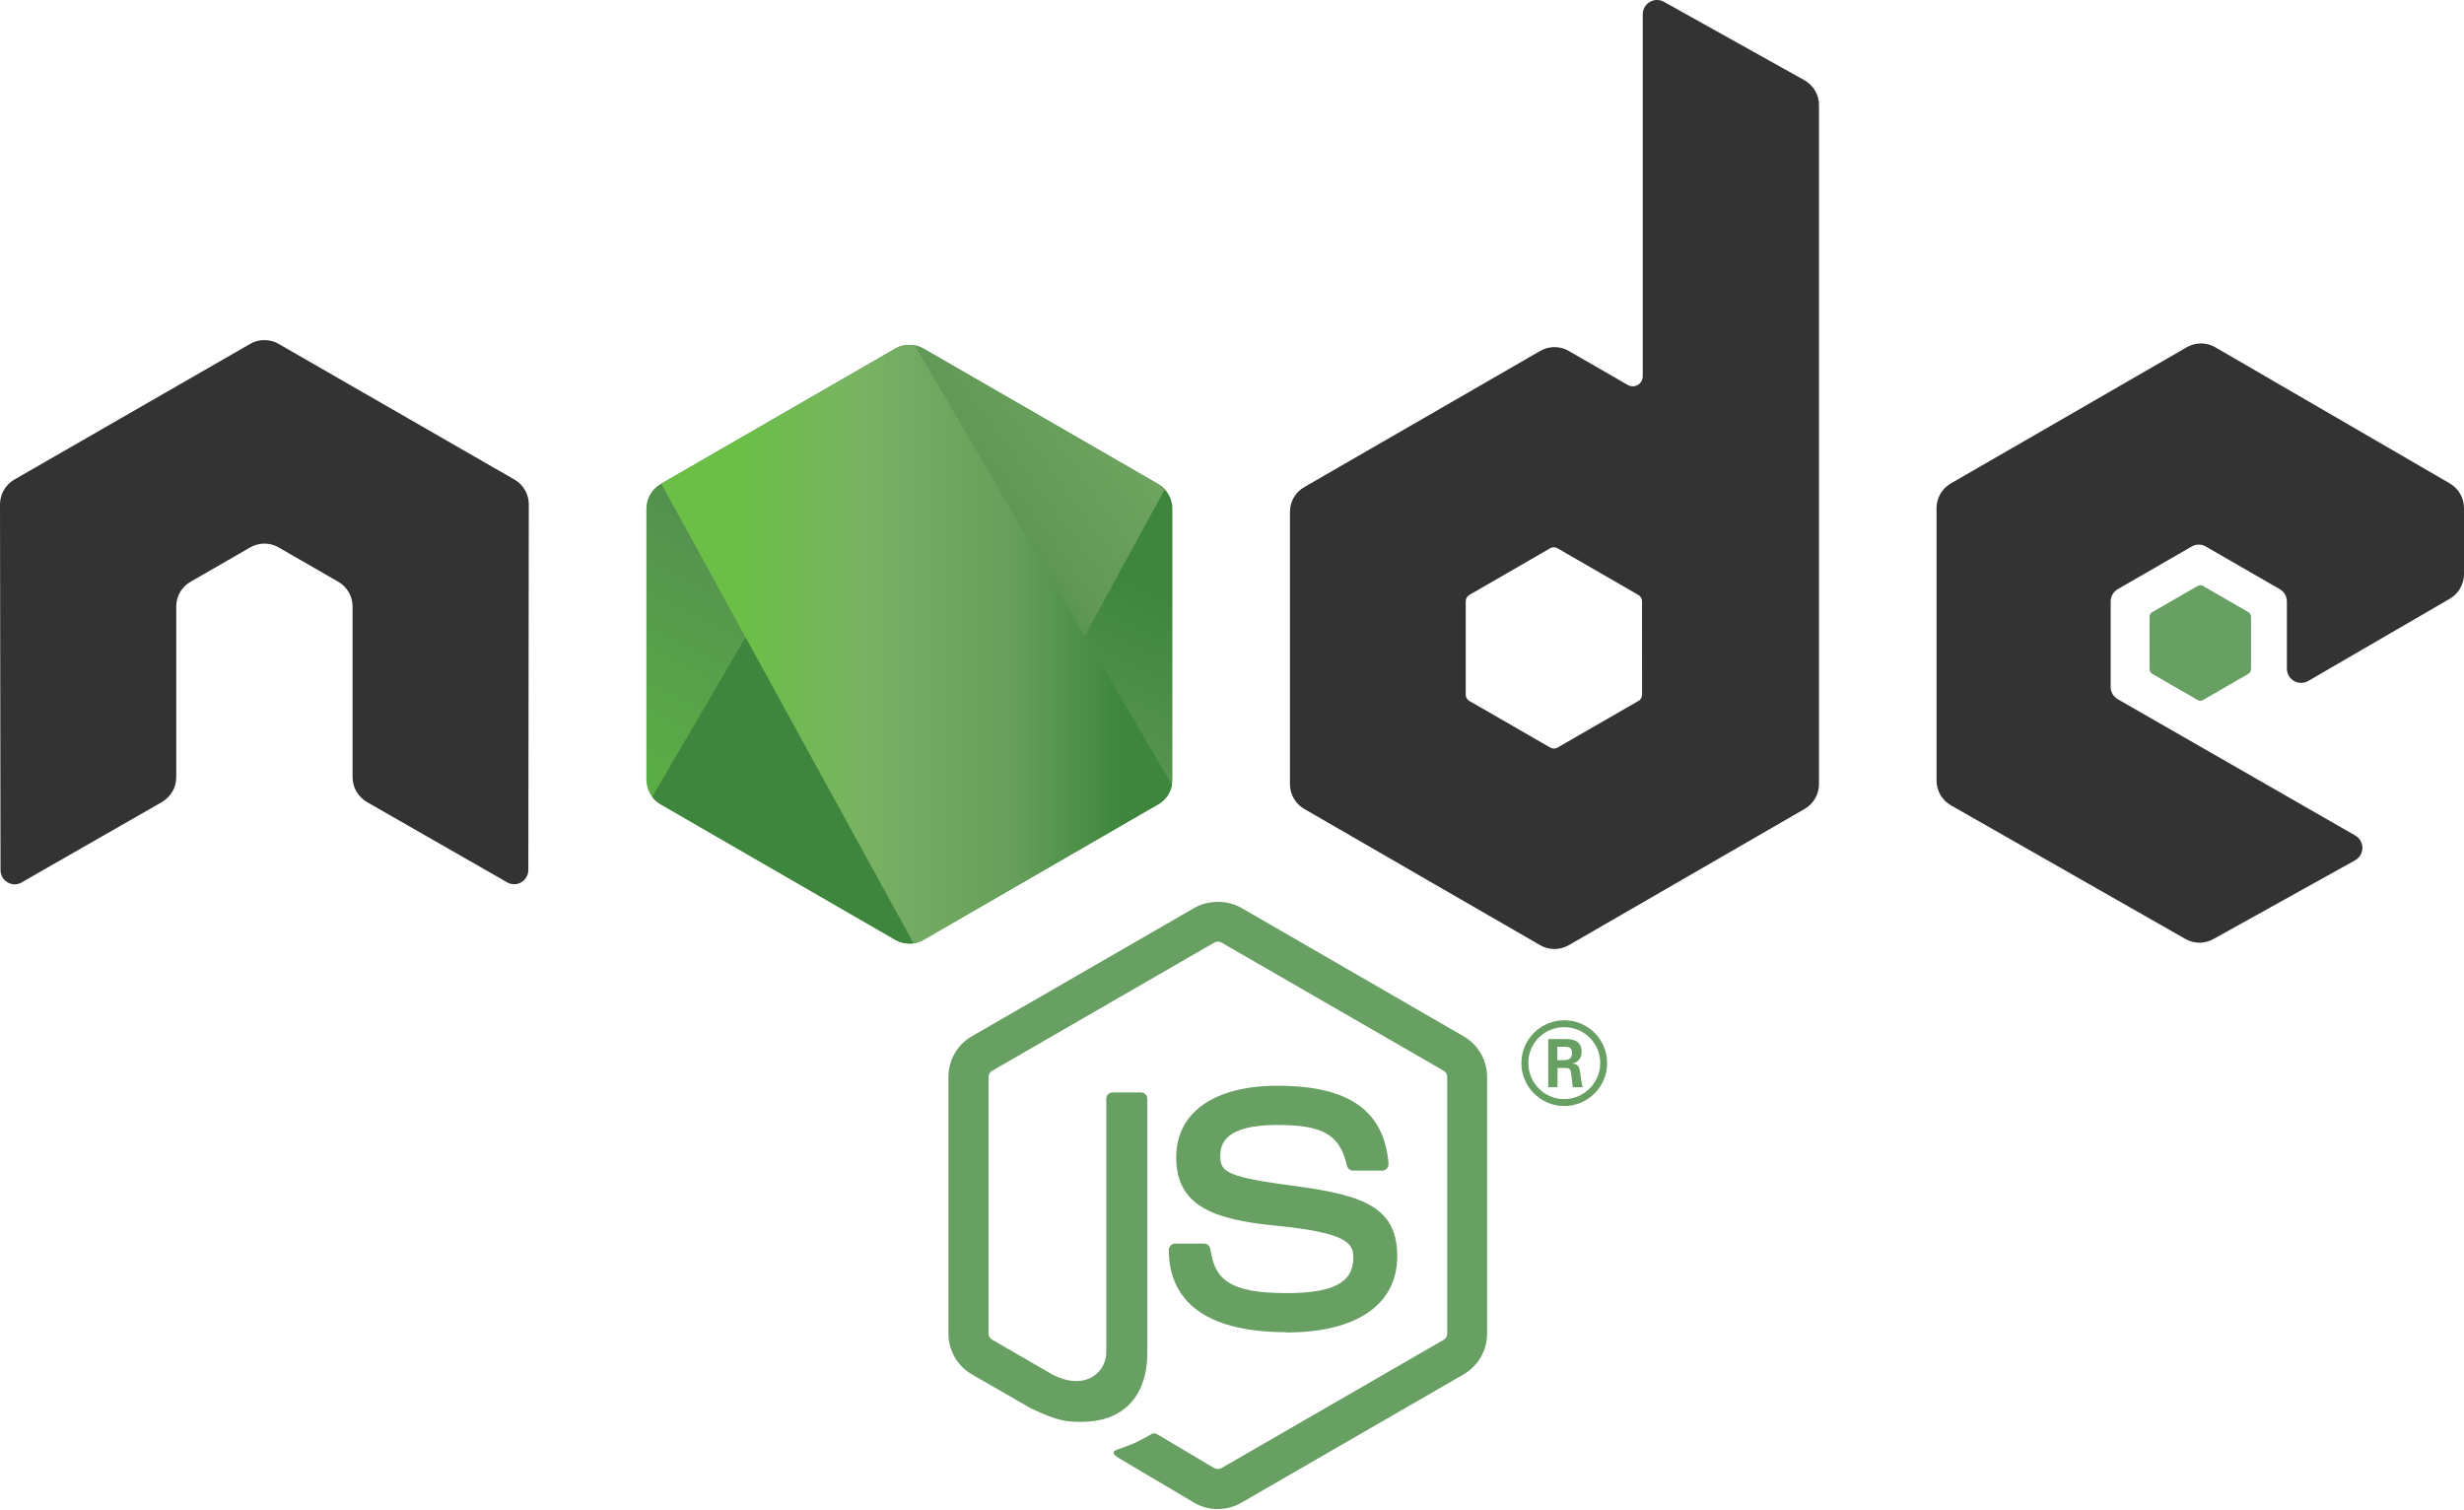
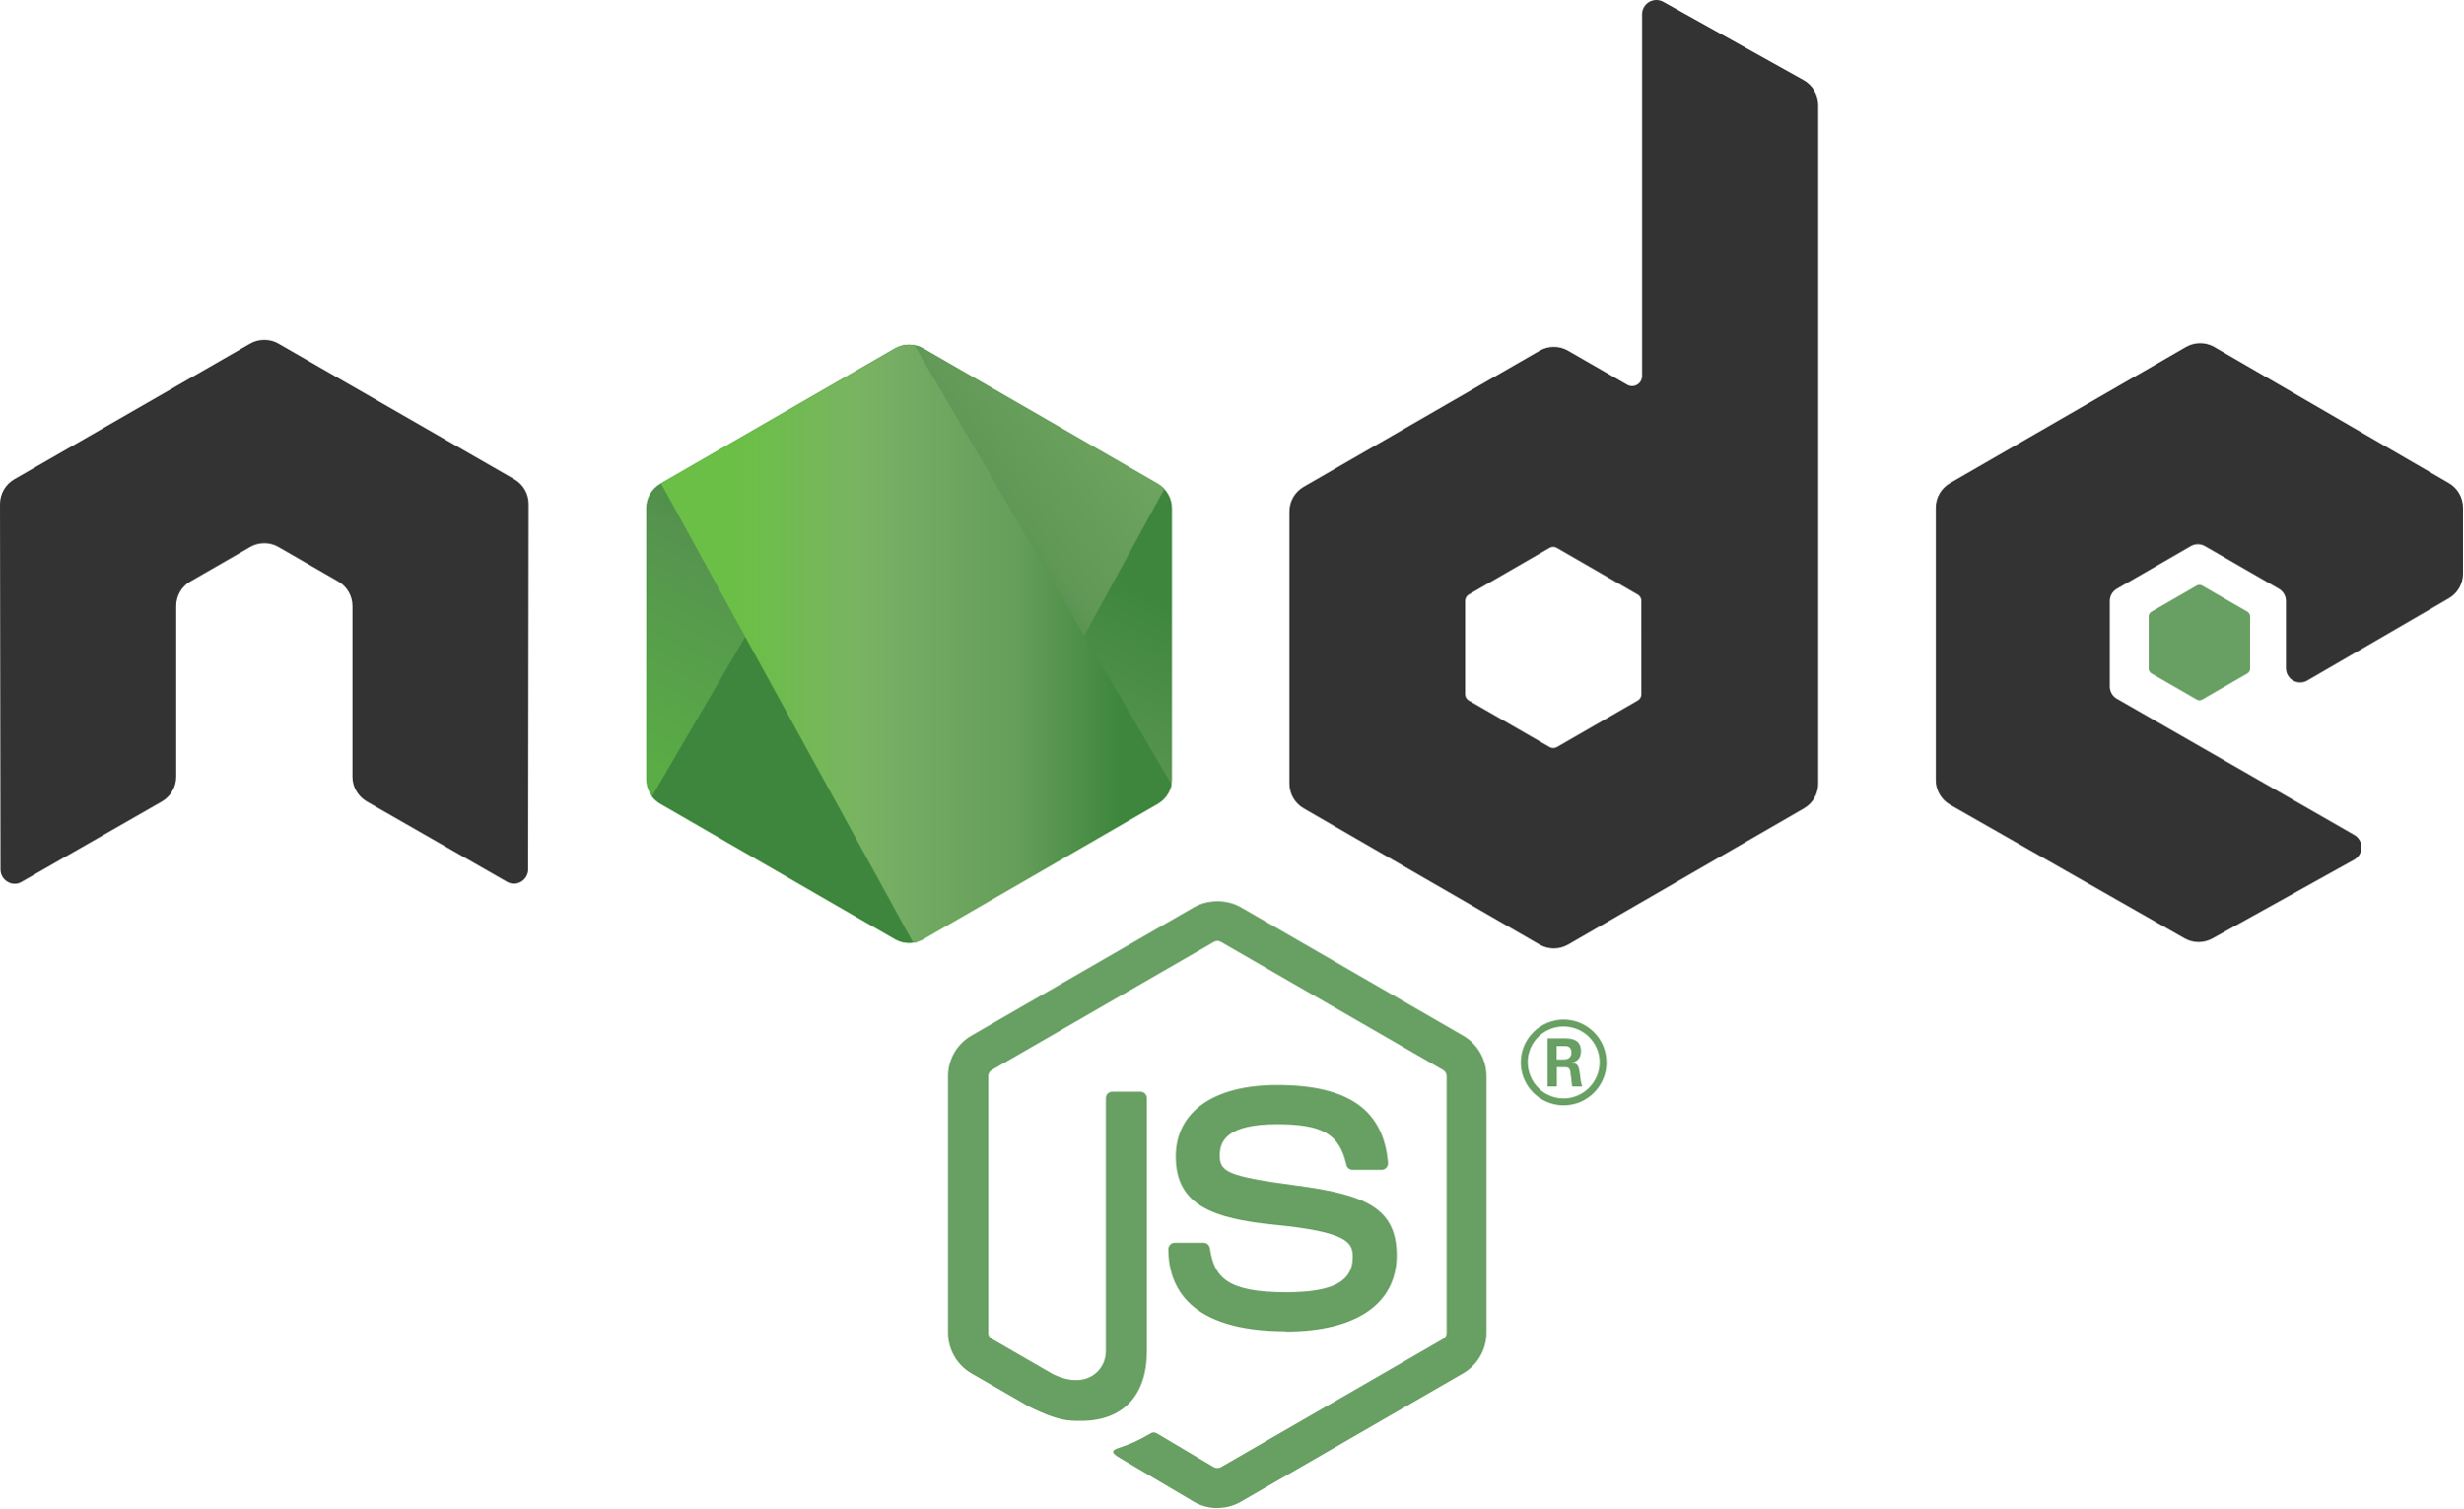
- <svg xmlns="http://www.w3.org/2000/svg" width="589.827" height="361.238" version="1.2" viewBox="0 0 442.37 270.929">
+ <svg xmlns="http://www.w3.org/2000/svg" width="589.83" height="361.24" version="1.2" viewBox="0 0 442.37 270.929">
  <defs>
    <clipPath id="a">
      <path d="M239.03 226.605l-42.13 24.317c-1.578.91-2.546 2.59-2.546 4.406v48.668c0 1.817.968 3.496 2.546 4.406l42.133 24.336c1.575.907 3.517.907 5.09 0l42.126-24.336c1.57-.91 2.54-2.59 2.54-4.406v-48.668c0-1.816-.97-3.496-2.55-4.406l-42.12-24.317c-.79-.453-1.67-.68-2.55-.68-.88 0-1.76.227-2.55.68" />
    </clipPath>
-     <linearGradient id="b" x1="-.348" x2="1.251" gradientTransform="rotate(116.114 53.1 202.97) scale(86.48)" gradientUnits="userSpaceOnUse">
-       <stop offset=".3" stop-color="#3E863D" />
-       <stop offset=".5" stop-color="#55934F" />
-       <stop offset=".8" stop-color="#5AAD45" />
+     <linearGradient id="b" x1="-.348" x2="1.251" gradientTransform="rotate(116.11 53.1 202.97) scale(86.48)" gradientUnits="userSpaceOnUse">
+       <stop stop-color="#3E863D" offset=".3" />
+       <stop stop-color="#55934F" offset=".5" />
+       <stop stop-color="#5AAD45" offset=".8" />
    </linearGradient>
    <clipPath id="c">
      <path d="M195.398 307.086c.403.523.907.976 1.5 1.316l36.14 20.875 6.02 3.46c.9.52 1.926.74 2.934.665.336-.027.672-.09 1-.183l44.434-81.36c-.34-.37-.738-.68-1.184-.94l-27.586-15.93-14.582-8.39c-.414-.24-.863-.41-1.32-.53zm0 0" />
    </clipPath>
-     <linearGradient id="d" x1="-.456" x2=".582" gradientTransform="rotate(-36.46 550.846 -214.337) scale(132.798)" gradientUnits="userSpaceOnUse">
-       <stop offset=".57" stop-color="#3E863D" />
-       <stop offset=".72" stop-color="#619857" />
-       <stop offset="1" stop-color="#76AC64" />
+     <linearGradient id="d" x1="-.456" x2=".582" gradientTransform="rotate(-36.46 550.85 -214.34) scale(132.8)" gradientUnits="userSpaceOnUse">
+       <stop stop-color="#3E863D" offset=".57" />
+       <stop stop-color="#619857" offset=".72" />
+       <stop stop-color="#76AC64" offset="1" />
    </linearGradient>
    <clipPath id="e">
      <path d="M241.066 225.953c-.707.07-1.398.29-2.035.652l-42.01 24.247 45.3 82.51c.63-.09 1.25-.3 1.81-.624l42.13-24.336c1.3-.754 2.19-2.03 2.46-3.476l-46.18-78.89c-.34-.067-.68-.102-1.03-.102-.14 0-.28.007-.42.02" />
    </clipPath>
-     <linearGradient id="f" x1=".043" x2=".984" gradientTransform="translate(192.862 279.652) scale(97.417)" gradientUnits="userSpaceOnUse">
-       <stop offset=".16" stop-color="#6BBF47" />
-       <stop offset=".38" stop-color="#79B461" />
-       <stop offset=".47" stop-color="#75AC64" />
-       <stop offset=".7" stop-color="#659E5A" />
-       <stop offset=".9" stop-color="#3E863D" />
+     <linearGradient id="f" x1=".043" x2=".984" gradientTransform="translate(192.86 279.65) scale(97.417)" gradientUnits="userSpaceOnUse">
+       <stop stop-color="#6BBF47" offset=".16" />
+       <stop stop-color="#79B461" offset=".38" />
+       <stop stop-color="#75AC64" offset=".47" />
+       <stop stop-color="#659E5A" offset=".7" />
+       <stop stop-color="#3E863D" offset=".9" />
    </linearGradient>
  </defs>
-   <path fill="#689f63" d="M218.647 270.93c-1.46 0-2.91-.383-4.19-1.12l-13.337-7.896c-1.992-1.114-1.02-1.508-.363-1.735 2.656-.93 3.195-1.14 6.03-2.75.298-.17.688-.11.993.07l10.246 6.08c.37.2.895.2 1.238 0l39.95-23.06c.37-.21.61-.64.61-1.08v-46.1c0-.46-.24-.87-.618-1.1l-39.934-23.04c-.37-.22-.86-.22-1.23 0l-39.926 23.04c-.387.22-.633.65-.633 1.09v46.1c0 .44.24.86.62 1.07l10.94 6.32c5.94 2.97 9.57-.53 9.57-4.05v-45.5c0-.65.51-1.15 1.16-1.15h5.06c.63 0 1.15.5 1.15 1.15v45.52c0 7.92-4.32 12.47-11.83 12.47-2.31 0-4.13 0-9.21-2.5l-10.48-6.04c-2.59-1.5-4.19-4.3-4.19-7.29v-46.1c0-3 1.6-5.8 4.19-7.28l39.99-23.07c2.53-1.43 5.89-1.43 8.4 0l39.94 23.08c2.58 1.49 4.19 4.28 4.19 7.28v46.1c0 2.99-1.61 5.78-4.19 7.28l-39.94 23.07c-1.28.74-2.73 1.12-4.21 1.12" />
-   <path fill="#689f63" d="M230.987 239.164c-17.48 0-21.145-8.024-21.145-14.754 0-.64.516-1.15 1.157-1.15h5.16c.57 0 1.05.415 1.14.978.78 5.258 3.1 7.91 13.67 7.91 8.42 0 12-1.902 12-6.367 0-2.57-1.02-4.48-14.1-5.76-10.94-1.08-17.7-3.49-17.7-12.24 0-8.06 6.8-12.86 18.19-12.86 12.79 0 19.13 4.44 19.93 13.98.03.33-.09.65-.31.89-.22.23-.53.37-.85.37h-5.19c-.54 0-1.01-.38-1.12-.9-1.25-5.53-4.27-7.3-12.48-7.3-9.19 0-10.26 3.2-10.26 5.6 0 2.91 1.26 3.76 13.66 5.4 12.28 1.63 18.11 3.93 18.11 12.56 0 8.7-7.26 13.69-19.92 13.69m48.66-48.89h1.34c1.1 0 1.31-.77 1.31-1.22 0-1.18-.81-1.18-1.26-1.18h-1.38zm-1.63-3.78h2.97c1.02 0 3.02 0 3.02 2.28 0 1.59-1.02 1.92-1.63 2.12 1.19.08 1.27.86 1.43 1.96.08.69.21 1.88.45 2.28h-1.83c-.05-.4-.33-2.6-.33-2.72-.12-.49-.29-.73-.9-.73h-1.51v3.46h-1.67zm-3.57 4.3c0 3.58 2.89 6.48 6.44 6.48 3.58 0 6.47-2.96 6.47-6.48 0-3.59-2.93-6.44-6.48-6.44-3.5 0-6.44 2.81-6.44 6.43m14.16.03c0 4.24-3.47 7.7-7.7 7.7-4.2 0-7.7-3.42-7.7-7.7 0-4.36 3.58-7.7 7.7-7.7 4.15 0 7.69 3.35 7.69 7.7" />
-   <path fill="#333" fill-rule="evenodd" d="M94.936 90.55c0-1.84-.97-3.53-2.558-4.445l-42.356-24.37c-.715-.42-1.516-.64-2.328-.67h-.438c-.812.03-1.613.25-2.34.67L2.562 86.105C.984 87.025 0 88.715 0 90.555l.093 65.64c0 .91.47 1.76 1.27 2.21.78.48 1.76.48 2.54 0l25.18-14.42c1.59-.946 2.56-2.618 2.56-4.44V108.88c0-1.83.97-3.52 2.555-4.43l10.72-6.174c.796-.46 1.67-.688 2.56-.688.876 0 1.77.226 2.544.687l10.715 6.172c1.586.91 2.56 2.6 2.56 4.43v30.663c0 1.82.983 3.5 2.565 4.44l25.164 14.41c.79.47 1.773.47 2.56 0 .776-.45 1.268-1.3 1.268-2.21zm199.868 34.176c0 .457-.243.88-.64 1.106l-14.548 8.386c-.395.227-.883.227-1.277 0l-14.55-8.386c-.4-.227-.64-.65-.64-1.106V107.93c0-.458.24-.88.63-1.11l14.54-8.4c.4-.23.89-.23 1.29 0l14.55 8.4c.4.23.64.652.64 1.11zM298.734.324c-.794-.442-1.76-.43-2.544.027-.78.46-1.262 1.3-1.262 2.21v65c0 .64-.34 1.23-.894 1.55-.55.32-1.235.32-1.79 0L281.634 63c-1.58-.914-3.526-.914-5.112 0l-42.37 24.453c-1.583.91-2.56 2.6-2.56 4.42v48.92c0 1.83.977 3.51 2.56 4.43l42.37 24.47c1.582.91 3.53.91 5.117 0l42.37-24.48c1.58-.92 2.56-2.6 2.56-4.43V18.863c0-1.856-1.01-3.563-2.63-4.47zm141.093 107.164c1.574-.914 2.543-2.602 2.543-4.422V91.21c0-1.824-.97-3.507-2.547-4.425l-42.1-24.44c-1.59-.92-3.54-.92-5.13 0l-42.36 24.45c-1.59.92-2.56 2.6-2.56 4.43v48.9c0 1.84.99 3.54 2.58 4.45l42.09 23.99c1.55.89 3.45.9 5.02.03l25.46-14.15c.8-.45 1.31-1.3 1.31-2.22 0-.92-.49-1.78-1.29-2.23l-42.62-24.46c-.8-.45-1.29-1.3-1.29-2.21v-15.34c0-.916.48-1.76 1.28-2.216l13.26-7.65c.79-.46 1.76-.46 2.55 0l13.27 7.65c.79.45 1.28 1.3 1.28 2.21v12.06c0 .91.49 1.76 1.28 2.22.79.45 1.77.45 2.56-.01zm0 0" />
-   <path fill="#689f63" fill-rule="evenodd" d="M394.538 105.2c.3-.177.676-.177.98 0l8.13 4.69c.304.176.49.5.49.85v9.39c0 .35-.186.674-.49.85l-8.13 4.69c-.304.177-.68.177-.98 0l-8.125-4.69c-.31-.176-.5-.5-.5-.85v-9.39c0-.35.18-.674.49-.85zm0 0" />
-   <g clip-path="url(#a)" transform="translate(-78.306 -164.016)">
-     <path fill="url(#b)" d="M331.363 246.793l-118.715-58.19-60.87 124.174L270.49 370.97zm0 0" />
+   <path d="M218.647 270.93c-1.46 0-2.91-.383-4.19-1.12l-13.337-7.896c-1.992-1.114-1.02-1.508-.363-1.735 2.656-.93 3.195-1.14 6.03-2.75.298-.17.688-.11.993.07l10.246 6.08c.37.2.895.2 1.238 0l39.95-23.06c.37-.21.61-.64.61-1.08v-46.1c0-.46-.24-.87-.618-1.1l-39.934-23.04c-.37-.22-.86-.22-1.23 0l-39.926 23.04c-.387.22-.633.65-.633 1.09v46.1c0 .44.24.86.62 1.07l10.94 6.32c5.94 2.97 9.57-.53 9.57-4.05v-45.5c0-.65.51-1.15 1.16-1.15h5.06c.63 0 1.15.5 1.15 1.15v45.52c0 7.92-4.32 12.47-11.83 12.47-2.31 0-4.13 0-9.21-2.5l-10.48-6.04c-2.59-1.5-4.19-4.3-4.19-7.29v-46.1c0-3 1.6-5.8 4.19-7.28l39.99-23.07c2.53-1.43 5.89-1.43 8.4 0l39.94 23.08c2.58 1.49 4.19 4.28 4.19 7.28v46.1c0 2.99-1.61 5.78-4.19 7.28l-39.94 23.07c-1.28.74-2.73 1.12-4.21 1.12" fill="#689f63" />
+   <path d="M230.987 239.164c-17.48 0-21.145-8.024-21.145-14.754 0-.64.516-1.15 1.157-1.15h5.16c.57 0 1.05.415 1.14.978.78 5.258 3.1 7.91 13.67 7.91 8.42 0 12-1.902 12-6.367 0-2.57-1.02-4.48-14.1-5.76-10.94-1.08-17.7-3.49-17.7-12.24 0-8.06 6.8-12.86 18.19-12.86 12.79 0 19.13 4.44 19.93 13.98.03.33-.09.65-.31.89-.22.23-.53.37-.85.37h-5.19c-.54 0-1.01-.38-1.12-.9-1.25-5.53-4.27-7.3-12.48-7.3-9.19 0-10.26 3.2-10.26 5.6 0 2.91 1.26 3.76 13.66 5.4 12.28 1.63 18.11 3.93 18.11 12.56 0 8.7-7.26 13.69-19.92 13.69m48.66-48.89h1.34c1.1 0 1.31-.77 1.31-1.22 0-1.18-.81-1.18-1.26-1.18h-1.38zm-1.63-3.78h2.97c1.02 0 3.02 0 3.02 2.28 0 1.59-1.02 1.92-1.63 2.12 1.19.08 1.27.86 1.43 1.96.08.69.21 1.88.45 2.28h-1.83c-.05-.4-.33-2.6-.33-2.72-.12-.49-.29-.73-.9-.73h-1.51v3.46h-1.67zm-3.57 4.3c0 3.58 2.89 6.48 6.44 6.48 3.58 0 6.47-2.96 6.47-6.48 0-3.59-2.93-6.44-6.48-6.44-3.5 0-6.44 2.81-6.44 6.43m14.16.03c0 4.24-3.47 7.7-7.7 7.7-4.2 0-7.7-3.42-7.7-7.7 0-4.36 3.58-7.7 7.7-7.7 4.15 0 7.69 3.35 7.69 7.7" fill="#689f63" />
+   <path d="M94.936 90.55c0-1.84-.97-3.53-2.558-4.445l-42.356-24.37c-.715-.42-1.516-.64-2.328-.67h-.438c-.812.03-1.613.25-2.34.67L2.562 86.105C.984 87.025 0 88.715 0 90.555l.093 65.64c0 .91.47 1.76 1.27 2.21.78.48 1.76.48 2.54 0l25.18-14.42c1.59-.946 2.56-2.618 2.56-4.44V108.88c0-1.83.97-3.52 2.555-4.43l10.72-6.174c.796-.46 1.67-.688 2.56-.688.876 0 1.77.226 2.544.687l10.715 6.172c1.586.91 2.56 2.6 2.56 4.43v30.663c0 1.82.983 3.5 2.565 4.44l25.164 14.41c.79.47 1.773.47 2.56 0 .776-.45 1.268-1.3 1.268-2.21zm199.868 34.176c0 .457-.243.88-.64 1.106l-14.548 8.386c-.395.227-.883.227-1.277 0l-14.55-8.386c-.4-.227-.64-.65-.64-1.106V107.93c0-.458.24-.88.63-1.11l14.54-8.4c.4-.23.89-.23 1.29 0l14.55 8.4c.4.23.64.652.64 1.11zM298.734.324c-.794-.442-1.76-.43-2.544.027-.78.46-1.262 1.3-1.262 2.21v65c0 .64-.34 1.23-.894 1.55-.55.32-1.235.32-1.79 0L281.634 63c-1.58-.914-3.526-.914-5.112 0l-42.37 24.453c-1.583.91-2.56 2.6-2.56 4.42v48.92c0 1.83.977 3.51 2.56 4.43l42.37 24.47c1.582.91 3.53.91 5.117 0l42.37-24.48c1.58-.92 2.56-2.6 2.56-4.43V18.863c0-1.856-1.01-3.563-2.63-4.47zm141.093 107.164c1.574-.914 2.543-2.602 2.543-4.422V91.21c0-1.824-.97-3.507-2.547-4.425l-42.1-24.44c-1.59-.92-3.54-.92-5.13 0l-42.36 24.45c-1.59.92-2.56 2.6-2.56 4.43v48.9c0 1.84.99 3.54 2.58 4.45l42.09 23.99c1.55.89 3.45.9 5.02.03l25.46-14.15c.8-.45 1.31-1.3 1.31-2.22 0-.92-.49-1.78-1.29-2.23l-42.62-24.46c-.8-.45-1.29-1.3-1.29-2.21v-15.34c0-.916.48-1.76 1.28-2.216l13.26-7.65c.79-.46 1.76-.46 2.55 0l13.27 7.65c.79.45 1.28 1.3 1.28 2.21v12.06c0 .91.49 1.76 1.28 2.22.79.45 1.77.45 2.56-.01zm0 0" fill="#333" fill-rule="evenodd" />
+   <path d="M394.538 105.2c.3-.177.676-.177.98 0l8.13 4.69c.304.176.49.5.49.85v9.39c0 .35-.186.674-.49.85l-8.13 4.69c-.304.177-.68.177-.98 0l-8.125-4.69c-.31-.176-.5-.5-.5-.85v-9.39c0-.35.18-.674.49-.85zm0 0" fill="#689f63" fill-rule="evenodd" />
+   <g transform="translate(-78.306 -164.02)" clip-path="url(#a)">
+     <path d="m331.36 246.79l-118.72-58.19-60.87 124.17 118.71 58.193z" fill="url(#b)" />
  </g>
-   <g clip-path="url(#c)" transform="translate(-78.306 -164.016)">
-     <path fill="url(#d)" d="M144.07 264.004l83.825 113.453 110.86-81.906-83.83-113.45zm0 0" />
+   <g transform="translate(-78.306 -164.02)" clip-path="url(#c)">
+     <path d="m144.07 264l83.825 113.45 110.86-81.906-83.83-113.45z" fill="url(#d)" />
  </g>
-   <g clip-path="url(#e)" transform="translate(-78.306 -164.016)">
-     <path fill="url(#f)" d="M197.02 225.934v107.43h91.683v-107.43zm0 0" />
+   <g transform="translate(-78.306 -164.02)" clip-path="url(#e)">
+     <path d="m197.02 225.93v107.43h91.683v-107.43z" fill="url(#f)" />
  </g>
</svg>
